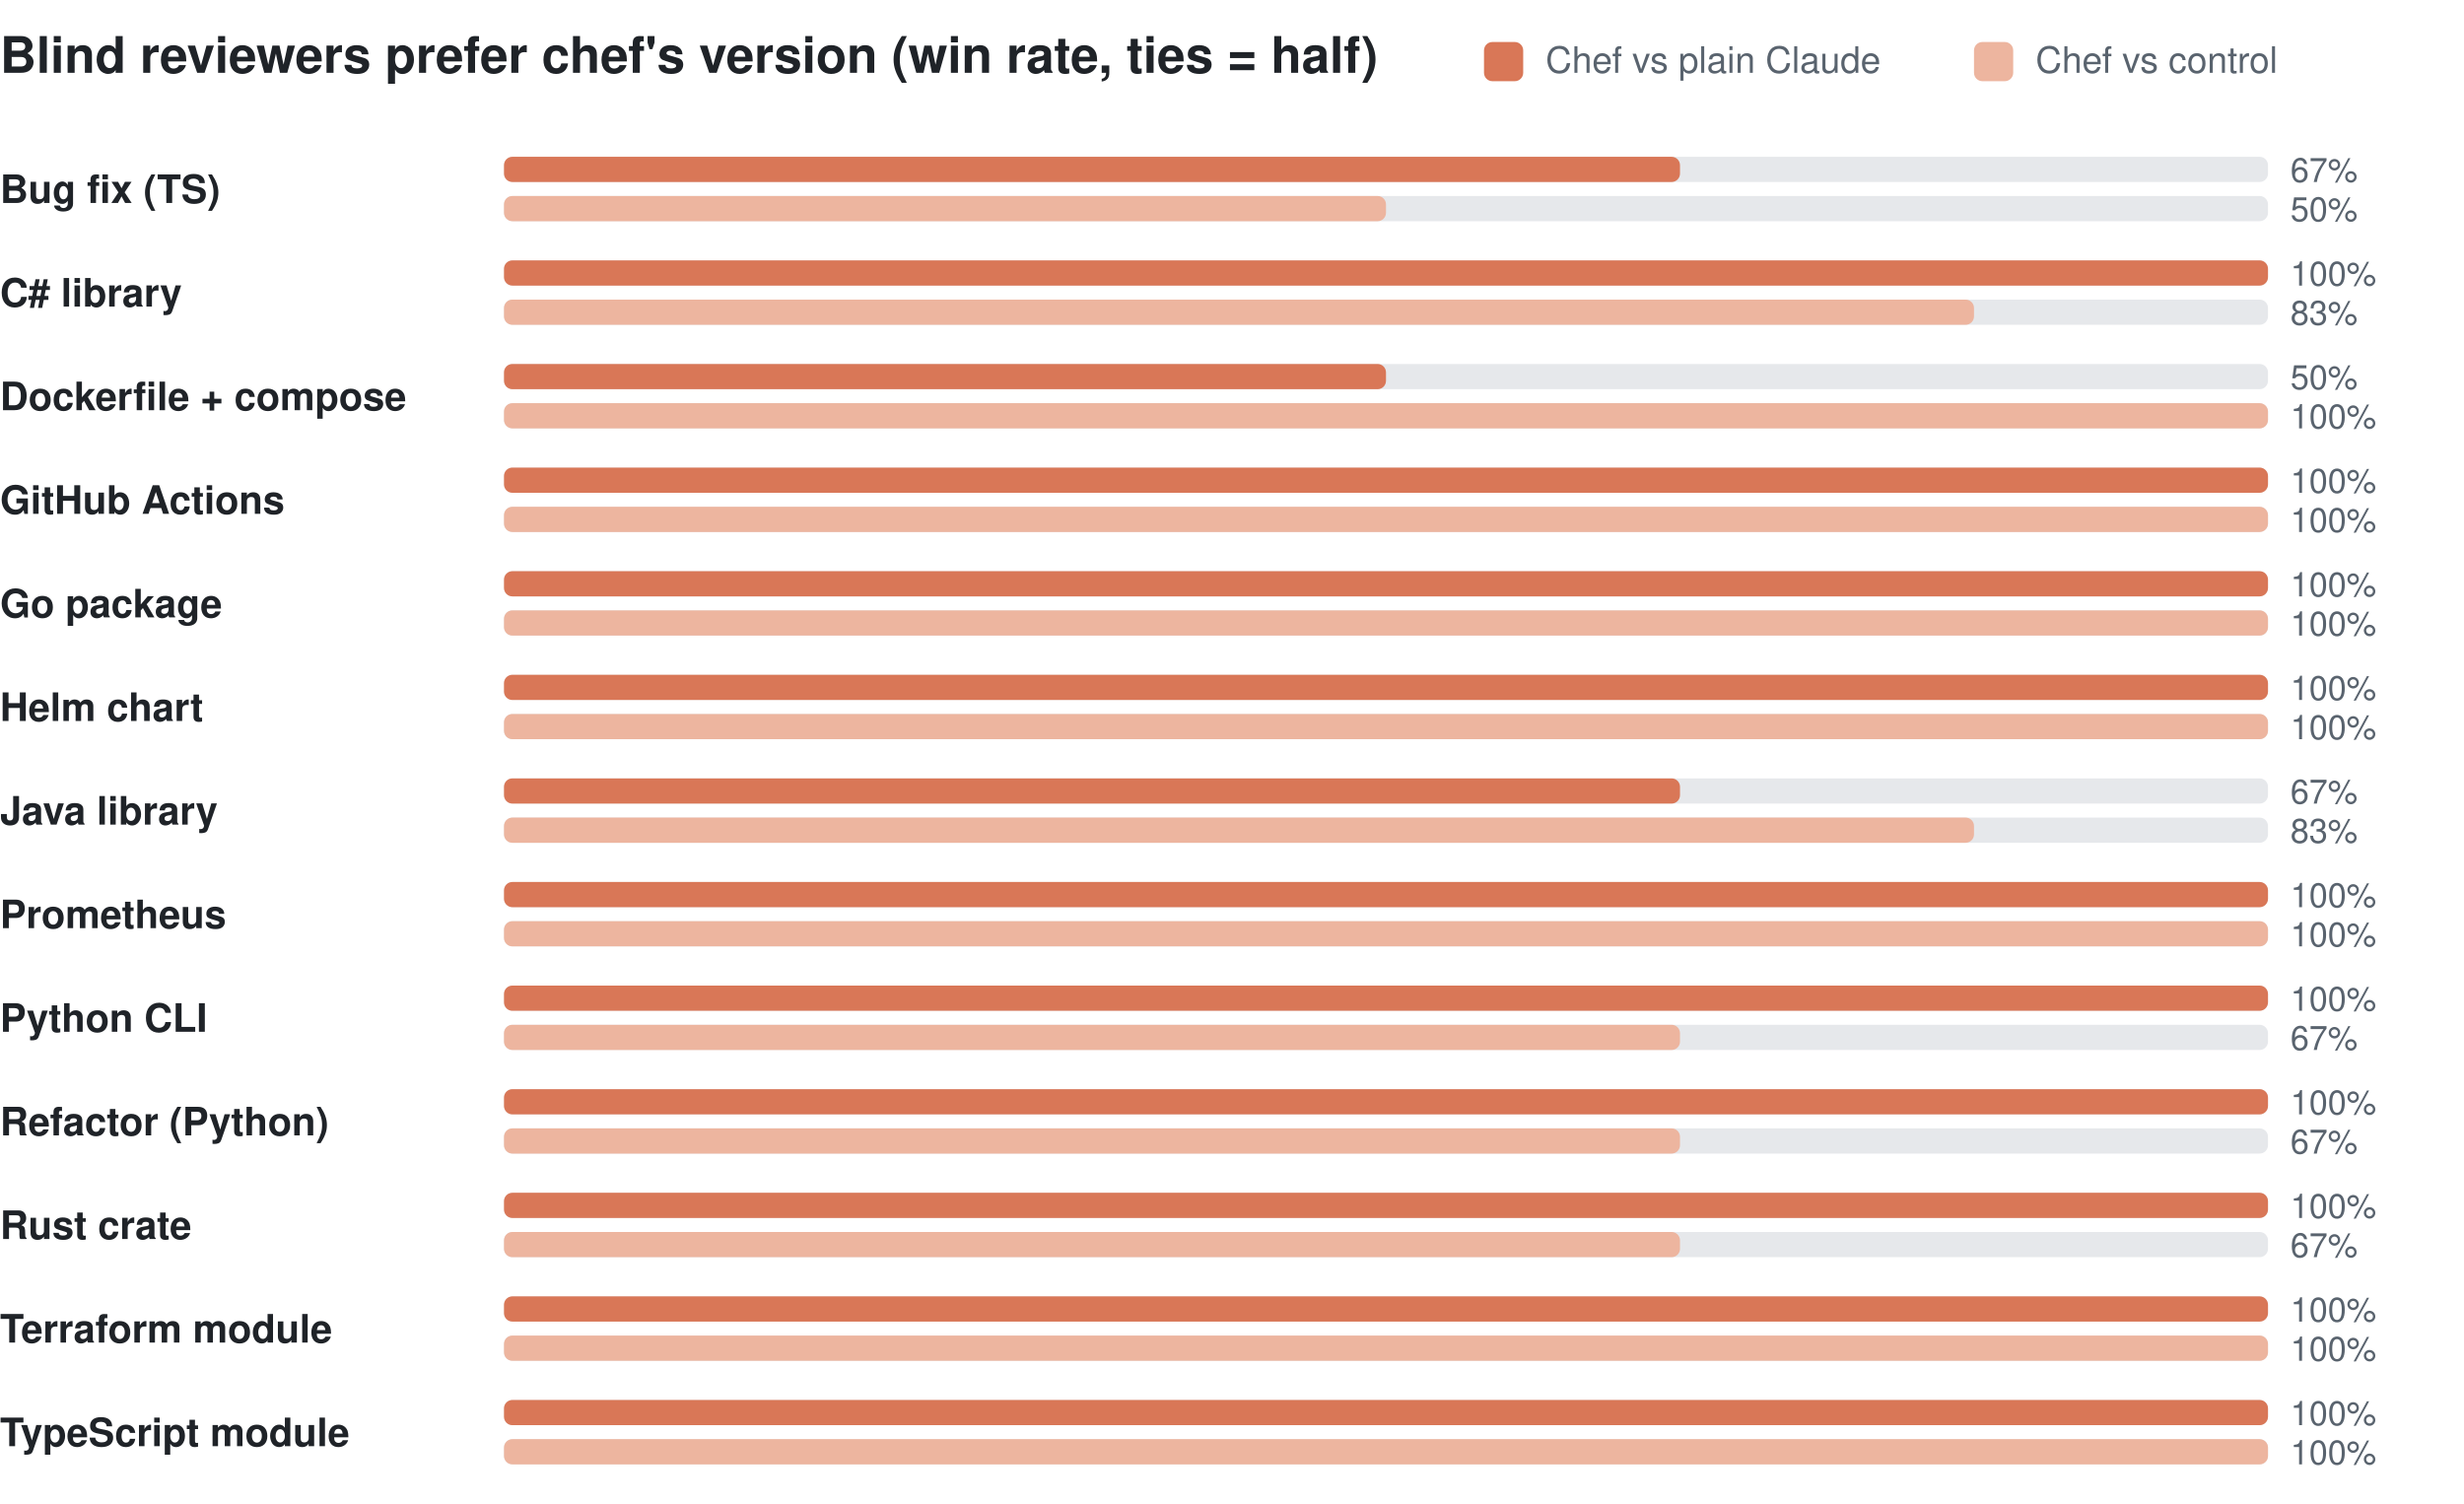
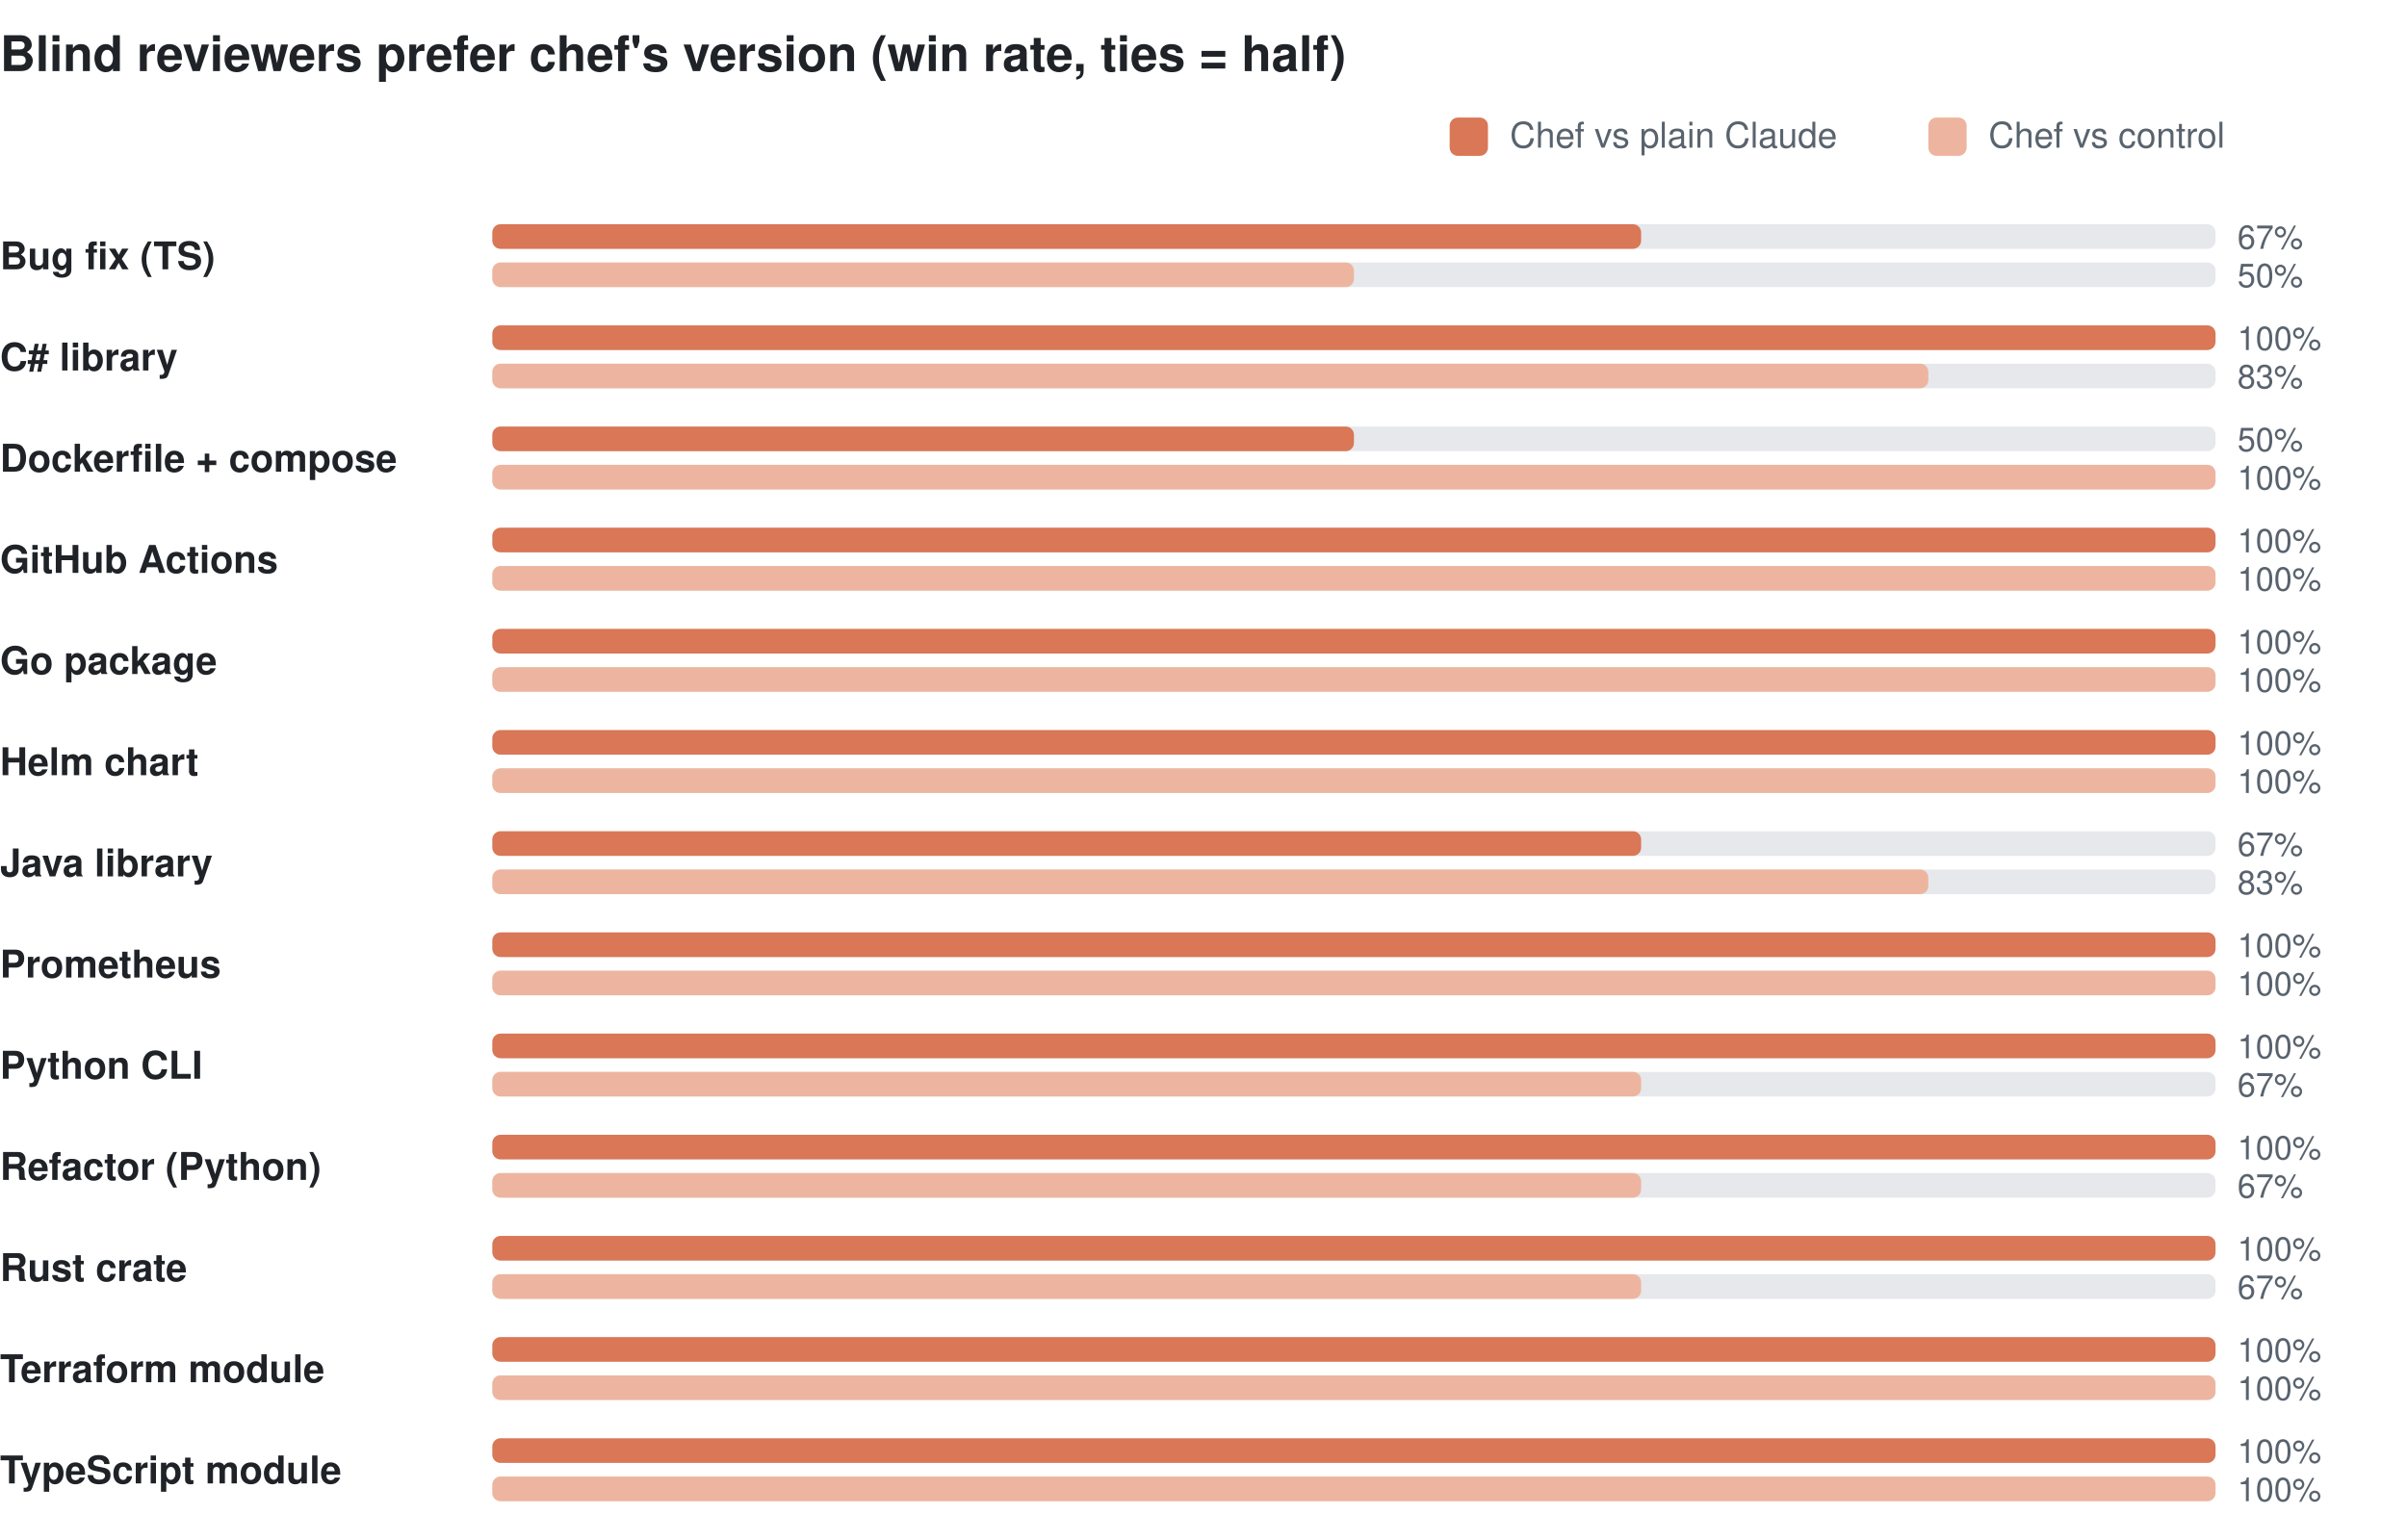
- <svg xmlns="http://www.w3.org/2000/svg" width="880" height="537" viewBox="0 0 880 537" role="img" aria-label="Blind pairwise win rate of chef per task, ties count half: bugfix: Chef vs plain Claude 67%, Chef vs control 50%; csharp: Chef vs plain Claude 100%, Chef vs control 83%; docker: Chef vs plain Claude 50%, Chef vs control 100%; github-actions: Chef vs plain Claude 100%, Chef vs control 100%; go: Chef vs plain Claude 100%, Chef vs control 100%; helm: Chef vs plain Claude 100%, Chef vs control 100%; java: Chef vs plain Claude 67%, Chef vs control 83%; prometheus: Chef vs plain Claude 100%, Chef vs control 100%; python: Chef vs plain Claude 100%, Chef vs control 67%; refactor: Chef vs plain Claude 100%, Chef vs control 67%; rust: Chef vs plain Claude 100%, Chef vs control 67%; terraform: Chef vs plain Claude 100%, Chef vs control 100%; typescript: Chef vs plain Claude 100%, Chef vs control 100%">
+ <svg xmlns="http://www.w3.org/2000/svg" width="880" height="563" viewBox="0 0 880 563" role="img" aria-label="Blind pairwise win rate of chef per task, ties count half: bugfix: Chef vs plain Claude 67%, Chef vs control 50%; csharp: Chef vs plain Claude 100%, Chef vs control 83%; docker: Chef vs plain Claude 50%, Chef vs control 100%; github-actions: Chef vs plain Claude 100%, Chef vs control 100%; go: Chef vs plain Claude 100%, Chef vs control 100%; helm: Chef vs plain Claude 100%, Chef vs control 100%; java: Chef vs plain Claude 67%, Chef vs control 83%; prometheus: Chef vs plain Claude 100%, Chef vs control 100%; python: Chef vs plain Claude 100%, Chef vs control 67%; refactor: Chef vs plain Claude 100%, Chef vs control 67%; rust: Chef vs plain Claude 100%, Chef vs control 67%; terraform: Chef vs plain Claude 100%, Chef vs control 100%; typescript: Chef vs plain Claude 100%, Chef vs control 100%">
  <text x="0.0" y="26.0" fill="#1F2328" font-family="-apple-system, BlinkMacSystemFont, 'Segoe UI', Helvetica, Arial, sans-serif" font-size="18" font-weight="600" text-anchor="start">Blind reviewers prefer chef's version (win rate, ties = half)</text>
-   <rect x="530.0" y="15.0" width="14.0" height="14.0" rx="3" fill="#D97757" />
-   <text x="552.0" y="26.0" fill="#59636E" font-family="-apple-system, BlinkMacSystemFont, 'Segoe UI', Helvetica, Arial, sans-serif" font-size="13" font-weight="400" text-anchor="start">Chef vs plain Claude</text>
-   <rect x="705.0" y="15.0" width="14.0" height="14.0" rx="3" fill="#EDB59F" />
-   <text x="727.0" y="26.0" fill="#59636E" font-family="-apple-system, BlinkMacSystemFont, 'Segoe UI', Helvetica, Arial, sans-serif" font-size="13" font-weight="400" text-anchor="start">Chef vs control</text>
-   <text x="0.0" y="72.5" fill="#1F2328" font-family="-apple-system, BlinkMacSystemFont, 'Segoe UI', Helvetica, Arial, sans-serif" font-size="14" font-weight="600" text-anchor="start">Bug fix (TS)</text>
-   <rect x="180.0" y="56.0" width="630.0" height="9.0" rx="3" fill="#E6E8EB" />
-   <rect x="180.0" y="56.0" width="420.0" height="9.0" rx="3" fill="#D97757" />
-   <text x="818.0" y="65.0" fill="#59636E" font-family="-apple-system, BlinkMacSystemFont, 'Segoe UI', Helvetica, Arial, sans-serif" font-size="12" font-weight="400" text-anchor="start">67%</text>
-   <rect x="180.0" y="70.0" width="630.0" height="9.0" rx="3" fill="#E6E8EB" />
-   <rect x="180.0" y="70.0" width="315.0" height="9.0" rx="3" fill="#EDB59F" />
-   <text x="818.0" y="79.0" fill="#59636E" font-family="-apple-system, BlinkMacSystemFont, 'Segoe UI', Helvetica, Arial, sans-serif" font-size="12" font-weight="400" text-anchor="start">50%</text>
-   <text x="0.0" y="109.5" fill="#1F2328" font-family="-apple-system, BlinkMacSystemFont, 'Segoe UI', Helvetica, Arial, sans-serif" font-size="14" font-weight="600" text-anchor="start">C# library</text>
-   <rect x="180.0" y="93.0" width="630.0" height="9.0" rx="3" fill="#E6E8EB" />
-   <rect x="180.0" y="93.0" width="630.0" height="9.0" rx="3" fill="#D97757" />
-   <text x="818.0" y="102.0" fill="#59636E" font-family="-apple-system, BlinkMacSystemFont, 'Segoe UI', Helvetica, Arial, sans-serif" font-size="12" font-weight="400" text-anchor="start">100%</text>
-   <rect x="180.0" y="107.0" width="630.0" height="9.0" rx="3" fill="#E6E8EB" />
-   <rect x="180.0" y="107.0" width="525.0" height="9.0" rx="3" fill="#EDB59F" />
-   <text x="818.0" y="116.0" fill="#59636E" font-family="-apple-system, BlinkMacSystemFont, 'Segoe UI', Helvetica, Arial, sans-serif" font-size="12" font-weight="400" text-anchor="start">83%</text>
-   <text x="0.0" y="146.5" fill="#1F2328" font-family="-apple-system, BlinkMacSystemFont, 'Segoe UI', Helvetica, Arial, sans-serif" font-size="14" font-weight="600" text-anchor="start">Dockerfile + compose</text>
-   <rect x="180.0" y="130.0" width="630.0" height="9.0" rx="3" fill="#E6E8EB" />
-   <rect x="180.0" y="130.0" width="315.0" height="9.0" rx="3" fill="#D97757" />
-   <text x="818.0" y="139.0" fill="#59636E" font-family="-apple-system, BlinkMacSystemFont, 'Segoe UI', Helvetica, Arial, sans-serif" font-size="12" font-weight="400" text-anchor="start">50%</text>
-   <rect x="180.0" y="144.0" width="630.0" height="9.0" rx="3" fill="#E6E8EB" />
-   <rect x="180.0" y="144.0" width="630.0" height="9.0" rx="3" fill="#EDB59F" />
-   <text x="818.0" y="153.0" fill="#59636E" font-family="-apple-system, BlinkMacSystemFont, 'Segoe UI', Helvetica, Arial, sans-serif" font-size="12" font-weight="400" text-anchor="start">100%</text>
-   <text x="0.0" y="183.5" fill="#1F2328" font-family="-apple-system, BlinkMacSystemFont, 'Segoe UI', Helvetica, Arial, sans-serif" font-size="14" font-weight="600" text-anchor="start">GitHub Actions</text>
-   <rect x="180.0" y="167.0" width="630.0" height="9.0" rx="3" fill="#E6E8EB" />
-   <rect x="180.0" y="167.0" width="630.0" height="9.0" rx="3" fill="#D97757" />
-   <text x="818.0" y="176.0" fill="#59636E" font-family="-apple-system, BlinkMacSystemFont, 'Segoe UI', Helvetica, Arial, sans-serif" font-size="12" font-weight="400" text-anchor="start">100%</text>
-   <rect x="180.0" y="181.0" width="630.0" height="9.0" rx="3" fill="#E6E8EB" />
-   <rect x="180.0" y="181.0" width="630.0" height="9.0" rx="3" fill="#EDB59F" />
-   <text x="818.0" y="190.0" fill="#59636E" font-family="-apple-system, BlinkMacSystemFont, 'Segoe UI', Helvetica, Arial, sans-serif" font-size="12" font-weight="400" text-anchor="start">100%</text>
-   <text x="0.0" y="220.5" fill="#1F2328" font-family="-apple-system, BlinkMacSystemFont, 'Segoe UI', Helvetica, Arial, sans-serif" font-size="14" font-weight="600" text-anchor="start">Go package</text>
-   <rect x="180.0" y="204.0" width="630.0" height="9.0" rx="3" fill="#E6E8EB" />
-   <rect x="180.0" y="204.0" width="630.0" height="9.0" rx="3" fill="#D97757" />
-   <text x="818.0" y="213.0" fill="#59636E" font-family="-apple-system, BlinkMacSystemFont, 'Segoe UI', Helvetica, Arial, sans-serif" font-size="12" font-weight="400" text-anchor="start">100%</text>
-   <rect x="180.0" y="218.0" width="630.0" height="9.0" rx="3" fill="#E6E8EB" />
-   <rect x="180.0" y="218.0" width="630.0" height="9.0" rx="3" fill="#EDB59F" />
-   <text x="818.0" y="227.0" fill="#59636E" font-family="-apple-system, BlinkMacSystemFont, 'Segoe UI', Helvetica, Arial, sans-serif" font-size="12" font-weight="400" text-anchor="start">100%</text>
-   <text x="0.0" y="257.5" fill="#1F2328" font-family="-apple-system, BlinkMacSystemFont, 'Segoe UI', Helvetica, Arial, sans-serif" font-size="14" font-weight="600" text-anchor="start">Helm chart</text>
-   <rect x="180.0" y="241.0" width="630.0" height="9.0" rx="3" fill="#E6E8EB" />
-   <rect x="180.0" y="241.0" width="630.0" height="9.0" rx="3" fill="#D97757" />
-   <text x="818.0" y="250.0" fill="#59636E" font-family="-apple-system, BlinkMacSystemFont, 'Segoe UI', Helvetica, Arial, sans-serif" font-size="12" font-weight="400" text-anchor="start">100%</text>
-   <rect x="180.0" y="255.0" width="630.0" height="9.0" rx="3" fill="#E6E8EB" />
-   <rect x="180.0" y="255.0" width="630.0" height="9.0" rx="3" fill="#EDB59F" />
-   <text x="818.0" y="264.0" fill="#59636E" font-family="-apple-system, BlinkMacSystemFont, 'Segoe UI', Helvetica, Arial, sans-serif" font-size="12" font-weight="400" text-anchor="start">100%</text>
-   <text x="0.0" y="294.5" fill="#1F2328" font-family="-apple-system, BlinkMacSystemFont, 'Segoe UI', Helvetica, Arial, sans-serif" font-size="14" font-weight="600" text-anchor="start">Java library</text>
-   <rect x="180.0" y="278.0" width="630.0" height="9.0" rx="3" fill="#E6E8EB" />
-   <rect x="180.0" y="278.0" width="420.0" height="9.0" rx="3" fill="#D97757" />
-   <text x="818.0" y="287.0" fill="#59636E" font-family="-apple-system, BlinkMacSystemFont, 'Segoe UI', Helvetica, Arial, sans-serif" font-size="12" font-weight="400" text-anchor="start">67%</text>
-   <rect x="180.0" y="292.0" width="630.0" height="9.0" rx="3" fill="#E6E8EB" />
-   <rect x="180.0" y="292.0" width="525.0" height="9.0" rx="3" fill="#EDB59F" />
-   <text x="818.0" y="301.0" fill="#59636E" font-family="-apple-system, BlinkMacSystemFont, 'Segoe UI', Helvetica, Arial, sans-serif" font-size="12" font-weight="400" text-anchor="start">83%</text>
-   <text x="0.0" y="331.5" fill="#1F2328" font-family="-apple-system, BlinkMacSystemFont, 'Segoe UI', Helvetica, Arial, sans-serif" font-size="14" font-weight="600" text-anchor="start">Prometheus</text>
-   <rect x="180.0" y="315.0" width="630.0" height="9.0" rx="3" fill="#E6E8EB" />
-   <rect x="180.0" y="315.0" width="630.0" height="9.0" rx="3" fill="#D97757" />
-   <text x="818.0" y="324.0" fill="#59636E" font-family="-apple-system, BlinkMacSystemFont, 'Segoe UI', Helvetica, Arial, sans-serif" font-size="12" font-weight="400" text-anchor="start">100%</text>
-   <rect x="180.0" y="329.0" width="630.0" height="9.0" rx="3" fill="#E6E8EB" />
-   <rect x="180.0" y="329.0" width="630.0" height="9.0" rx="3" fill="#EDB59F" />
-   <text x="818.0" y="338.0" fill="#59636E" font-family="-apple-system, BlinkMacSystemFont, 'Segoe UI', Helvetica, Arial, sans-serif" font-size="12" font-weight="400" text-anchor="start">100%</text>
-   <text x="0.0" y="368.5" fill="#1F2328" font-family="-apple-system, BlinkMacSystemFont, 'Segoe UI', Helvetica, Arial, sans-serif" font-size="14" font-weight="600" text-anchor="start">Python CLI</text>
-   <rect x="180.0" y="352.0" width="630.0" height="9.0" rx="3" fill="#E6E8EB" />
-   <rect x="180.0" y="352.0" width="630.0" height="9.0" rx="3" fill="#D97757" />
-   <text x="818.0" y="361.0" fill="#59636E" font-family="-apple-system, BlinkMacSystemFont, 'Segoe UI', Helvetica, Arial, sans-serif" font-size="12" font-weight="400" text-anchor="start">100%</text>
-   <rect x="180.0" y="366.0" width="630.0" height="9.0" rx="3" fill="#E6E8EB" />
-   <rect x="180.0" y="366.0" width="420.0" height="9.0" rx="3" fill="#EDB59F" />
-   <text x="818.0" y="375.0" fill="#59636E" font-family="-apple-system, BlinkMacSystemFont, 'Segoe UI', Helvetica, Arial, sans-serif" font-size="12" font-weight="400" text-anchor="start">67%</text>
-   <text x="0.0" y="405.5" fill="#1F2328" font-family="-apple-system, BlinkMacSystemFont, 'Segoe UI', Helvetica, Arial, sans-serif" font-size="14" font-weight="600" text-anchor="start">Refactor (Python)</text>
-   <rect x="180.0" y="389.0" width="630.0" height="9.0" rx="3" fill="#E6E8EB" />
-   <rect x="180.0" y="389.0" width="630.0" height="9.0" rx="3" fill="#D97757" />
-   <text x="818.0" y="398.0" fill="#59636E" font-family="-apple-system, BlinkMacSystemFont, 'Segoe UI', Helvetica, Arial, sans-serif" font-size="12" font-weight="400" text-anchor="start">100%</text>
-   <rect x="180.0" y="403.0" width="630.0" height="9.0" rx="3" fill="#E6E8EB" />
-   <rect x="180.0" y="403.0" width="420.0" height="9.0" rx="3" fill="#EDB59F" />
-   <text x="818.0" y="412.0" fill="#59636E" font-family="-apple-system, BlinkMacSystemFont, 'Segoe UI', Helvetica, Arial, sans-serif" font-size="12" font-weight="400" text-anchor="start">67%</text>
-   <text x="0.0" y="442.5" fill="#1F2328" font-family="-apple-system, BlinkMacSystemFont, 'Segoe UI', Helvetica, Arial, sans-serif" font-size="14" font-weight="600" text-anchor="start">Rust crate</text>
-   <rect x="180.0" y="426.0" width="630.0" height="9.0" rx="3" fill="#E6E8EB" />
-   <rect x="180.0" y="426.0" width="630.0" height="9.0" rx="3" fill="#D97757" />
-   <text x="818.0" y="435.0" fill="#59636E" font-family="-apple-system, BlinkMacSystemFont, 'Segoe UI', Helvetica, Arial, sans-serif" font-size="12" font-weight="400" text-anchor="start">100%</text>
-   <rect x="180.0" y="440.0" width="630.0" height="9.0" rx="3" fill="#E6E8EB" />
-   <rect x="180.0" y="440.0" width="420.0" height="9.0" rx="3" fill="#EDB59F" />
-   <text x="818.0" y="449.0" fill="#59636E" font-family="-apple-system, BlinkMacSystemFont, 'Segoe UI', Helvetica, Arial, sans-serif" font-size="12" font-weight="400" text-anchor="start">67%</text>
-   <text x="0.0" y="479.5" fill="#1F2328" font-family="-apple-system, BlinkMacSystemFont, 'Segoe UI', Helvetica, Arial, sans-serif" font-size="14" font-weight="600" text-anchor="start">Terraform module</text>
-   <rect x="180.0" y="463.0" width="630.0" height="9.0" rx="3" fill="#E6E8EB" />
-   <rect x="180.0" y="463.0" width="630.0" height="9.0" rx="3" fill="#D97757" />
-   <text x="818.0" y="472.0" fill="#59636E" font-family="-apple-system, BlinkMacSystemFont, 'Segoe UI', Helvetica, Arial, sans-serif" font-size="12" font-weight="400" text-anchor="start">100%</text>
-   <rect x="180.0" y="477.0" width="630.0" height="9.0" rx="3" fill="#E6E8EB" />
-   <rect x="180.0" y="477.0" width="630.0" height="9.0" rx="3" fill="#EDB59F" />
-   <text x="818.0" y="486.0" fill="#59636E" font-family="-apple-system, BlinkMacSystemFont, 'Segoe UI', Helvetica, Arial, sans-serif" font-size="12" font-weight="400" text-anchor="start">100%</text>
-   <text x="0.0" y="516.5" fill="#1F2328" font-family="-apple-system, BlinkMacSystemFont, 'Segoe UI', Helvetica, Arial, sans-serif" font-size="14" font-weight="600" text-anchor="start">TypeScript module</text>
-   <rect x="180.0" y="500.0" width="630.0" height="9.0" rx="3" fill="#E6E8EB" />
-   <rect x="180.0" y="500.0" width="630.0" height="9.0" rx="3" fill="#D97757" />
-   <text x="818.0" y="509.0" fill="#59636E" font-family="-apple-system, BlinkMacSystemFont, 'Segoe UI', Helvetica, Arial, sans-serif" font-size="12" font-weight="400" text-anchor="start">100%</text>
-   <rect x="180.0" y="514.0" width="630.0" height="9.0" rx="3" fill="#E6E8EB" />
-   <rect x="180.0" y="514.0" width="630.0" height="9.0" rx="3" fill="#EDB59F" />
-   <text x="818.0" y="523.0" fill="#59636E" font-family="-apple-system, BlinkMacSystemFont, 'Segoe UI', Helvetica, Arial, sans-serif" font-size="12" font-weight="400" text-anchor="start">100%</text>
+   <rect x="530.0" y="43.0" width="14.0" height="14.0" rx="3" fill="#D97757" />
+   <text x="552.0" y="54.0" fill="#59636E" font-family="-apple-system, BlinkMacSystemFont, 'Segoe UI', Helvetica, Arial, sans-serif" font-size="13" font-weight="400" text-anchor="start">Chef vs plain Claude</text>
+   <rect x="705.0" y="43.0" width="14.0" height="14.0" rx="3" fill="#EDB59F" />
+   <text x="727.0" y="54.0" fill="#59636E" font-family="-apple-system, BlinkMacSystemFont, 'Segoe UI', Helvetica, Arial, sans-serif" font-size="13" font-weight="400" text-anchor="start">Chef vs control</text>
+   <text x="0.0" y="98.5" fill="#1F2328" font-family="-apple-system, BlinkMacSystemFont, 'Segoe UI', Helvetica, Arial, sans-serif" font-size="14" font-weight="600" text-anchor="start">Bug fix (TS)</text>
+   <rect x="180.0" y="82.0" width="630.0" height="9.0" rx="3" fill="#E6E8EB" />
+   <rect x="180.0" y="82.0" width="420.0" height="9.0" rx="3" fill="#D97757" />
+   <text x="818.0" y="91.0" fill="#59636E" font-family="-apple-system, BlinkMacSystemFont, 'Segoe UI', Helvetica, Arial, sans-serif" font-size="12" font-weight="400" text-anchor="start">67%</text>
+   <rect x="180.0" y="96.0" width="630.0" height="9.0" rx="3" fill="#E6E8EB" />
+   <rect x="180.0" y="96.0" width="315.0" height="9.0" rx="3" fill="#EDB59F" />
+   <text x="818.0" y="105.0" fill="#59636E" font-family="-apple-system, BlinkMacSystemFont, 'Segoe UI', Helvetica, Arial, sans-serif" font-size="12" font-weight="400" text-anchor="start">50%</text>
+   <text x="0.0" y="135.5" fill="#1F2328" font-family="-apple-system, BlinkMacSystemFont, 'Segoe UI', Helvetica, Arial, sans-serif" font-size="14" font-weight="600" text-anchor="start">C# library</text>
+   <rect x="180.0" y="119.0" width="630.0" height="9.0" rx="3" fill="#E6E8EB" />
+   <rect x="180.0" y="119.0" width="630.0" height="9.0" rx="3" fill="#D97757" />
+   <text x="818.0" y="128.0" fill="#59636E" font-family="-apple-system, BlinkMacSystemFont, 'Segoe UI', Helvetica, Arial, sans-serif" font-size="12" font-weight="400" text-anchor="start">100%</text>
+   <rect x="180.0" y="133.0" width="630.0" height="9.0" rx="3" fill="#E6E8EB" />
+   <rect x="180.0" y="133.0" width="525.0" height="9.0" rx="3" fill="#EDB59F" />
+   <text x="818.0" y="142.0" fill="#59636E" font-family="-apple-system, BlinkMacSystemFont, 'Segoe UI', Helvetica, Arial, sans-serif" font-size="12" font-weight="400" text-anchor="start">83%</text>
+   <text x="0.0" y="172.5" fill="#1F2328" font-family="-apple-system, BlinkMacSystemFont, 'Segoe UI', Helvetica, Arial, sans-serif" font-size="14" font-weight="600" text-anchor="start">Dockerfile + compose</text>
+   <rect x="180.0" y="156.0" width="630.0" height="9.0" rx="3" fill="#E6E8EB" />
+   <rect x="180.0" y="156.0" width="315.0" height="9.0" rx="3" fill="#D97757" />
+   <text x="818.0" y="165.0" fill="#59636E" font-family="-apple-system, BlinkMacSystemFont, 'Segoe UI', Helvetica, Arial, sans-serif" font-size="12" font-weight="400" text-anchor="start">50%</text>
+   <rect x="180.0" y="170.0" width="630.0" height="9.0" rx="3" fill="#E6E8EB" />
+   <rect x="180.0" y="170.0" width="630.0" height="9.0" rx="3" fill="#EDB59F" />
+   <text x="818.0" y="179.0" fill="#59636E" font-family="-apple-system, BlinkMacSystemFont, 'Segoe UI', Helvetica, Arial, sans-serif" font-size="12" font-weight="400" text-anchor="start">100%</text>
+   <text x="0.0" y="209.5" fill="#1F2328" font-family="-apple-system, BlinkMacSystemFont, 'Segoe UI', Helvetica, Arial, sans-serif" font-size="14" font-weight="600" text-anchor="start">GitHub Actions</text>
+   <rect x="180.0" y="193.0" width="630.0" height="9.0" rx="3" fill="#E6E8EB" />
+   <rect x="180.0" y="193.0" width="630.0" height="9.0" rx="3" fill="#D97757" />
+   <text x="818.0" y="202.0" fill="#59636E" font-family="-apple-system, BlinkMacSystemFont, 'Segoe UI', Helvetica, Arial, sans-serif" font-size="12" font-weight="400" text-anchor="start">100%</text>
+   <rect x="180.0" y="207.0" width="630.0" height="9.0" rx="3" fill="#E6E8EB" />
+   <rect x="180.0" y="207.0" width="630.0" height="9.0" rx="3" fill="#EDB59F" />
+   <text x="818.0" y="216.0" fill="#59636E" font-family="-apple-system, BlinkMacSystemFont, 'Segoe UI', Helvetica, Arial, sans-serif" font-size="12" font-weight="400" text-anchor="start">100%</text>
+   <text x="0.0" y="246.5" fill="#1F2328" font-family="-apple-system, BlinkMacSystemFont, 'Segoe UI', Helvetica, Arial, sans-serif" font-size="14" font-weight="600" text-anchor="start">Go package</text>
+   <rect x="180.0" y="230.0" width="630.0" height="9.0" rx="3" fill="#E6E8EB" />
+   <rect x="180.0" y="230.0" width="630.0" height="9.0" rx="3" fill="#D97757" />
+   <text x="818.0" y="239.0" fill="#59636E" font-family="-apple-system, BlinkMacSystemFont, 'Segoe UI', Helvetica, Arial, sans-serif" font-size="12" font-weight="400" text-anchor="start">100%</text>
+   <rect x="180.0" y="244.0" width="630.0" height="9.0" rx="3" fill="#E6E8EB" />
+   <rect x="180.0" y="244.0" width="630.0" height="9.0" rx="3" fill="#EDB59F" />
+   <text x="818.0" y="253.0" fill="#59636E" font-family="-apple-system, BlinkMacSystemFont, 'Segoe UI', Helvetica, Arial, sans-serif" font-size="12" font-weight="400" text-anchor="start">100%</text>
+   <text x="0.0" y="283.5" fill="#1F2328" font-family="-apple-system, BlinkMacSystemFont, 'Segoe UI', Helvetica, Arial, sans-serif" font-size="14" font-weight="600" text-anchor="start">Helm chart</text>
+   <rect x="180.0" y="267.0" width="630.0" height="9.0" rx="3" fill="#E6E8EB" />
+   <rect x="180.0" y="267.0" width="630.0" height="9.0" rx="3" fill="#D97757" />
+   <text x="818.0" y="276.0" fill="#59636E" font-family="-apple-system, BlinkMacSystemFont, 'Segoe UI', Helvetica, Arial, sans-serif" font-size="12" font-weight="400" text-anchor="start">100%</text>
+   <rect x="180.0" y="281.0" width="630.0" height="9.0" rx="3" fill="#E6E8EB" />
+   <rect x="180.0" y="281.0" width="630.0" height="9.0" rx="3" fill="#EDB59F" />
+   <text x="818.0" y="290.0" fill="#59636E" font-family="-apple-system, BlinkMacSystemFont, 'Segoe UI', Helvetica, Arial, sans-serif" font-size="12" font-weight="400" text-anchor="start">100%</text>
+   <text x="0.0" y="320.5" fill="#1F2328" font-family="-apple-system, BlinkMacSystemFont, 'Segoe UI', Helvetica, Arial, sans-serif" font-size="14" font-weight="600" text-anchor="start">Java library</text>
+   <rect x="180.0" y="304.0" width="630.0" height="9.0" rx="3" fill="#E6E8EB" />
+   <rect x="180.0" y="304.0" width="420.0" height="9.0" rx="3" fill="#D97757" />
+   <text x="818.0" y="313.0" fill="#59636E" font-family="-apple-system, BlinkMacSystemFont, 'Segoe UI', Helvetica, Arial, sans-serif" font-size="12" font-weight="400" text-anchor="start">67%</text>
+   <rect x="180.0" y="318.0" width="630.0" height="9.0" rx="3" fill="#E6E8EB" />
+   <rect x="180.0" y="318.0" width="525.0" height="9.0" rx="3" fill="#EDB59F" />
+   <text x="818.0" y="327.0" fill="#59636E" font-family="-apple-system, BlinkMacSystemFont, 'Segoe UI', Helvetica, Arial, sans-serif" font-size="12" font-weight="400" text-anchor="start">83%</text>
+   <text x="0.0" y="357.5" fill="#1F2328" font-family="-apple-system, BlinkMacSystemFont, 'Segoe UI', Helvetica, Arial, sans-serif" font-size="14" font-weight="600" text-anchor="start">Prometheus</text>
+   <rect x="180.0" y="341.0" width="630.0" height="9.0" rx="3" fill="#E6E8EB" />
+   <rect x="180.0" y="341.0" width="630.0" height="9.0" rx="3" fill="#D97757" />
+   <text x="818.0" y="350.0" fill="#59636E" font-family="-apple-system, BlinkMacSystemFont, 'Segoe UI', Helvetica, Arial, sans-serif" font-size="12" font-weight="400" text-anchor="start">100%</text>
+   <rect x="180.0" y="355.0" width="630.0" height="9.0" rx="3" fill="#E6E8EB" />
+   <rect x="180.0" y="355.0" width="630.0" height="9.0" rx="3" fill="#EDB59F" />
+   <text x="818.0" y="364.0" fill="#59636E" font-family="-apple-system, BlinkMacSystemFont, 'Segoe UI', Helvetica, Arial, sans-serif" font-size="12" font-weight="400" text-anchor="start">100%</text>
+   <text x="0.0" y="394.5" fill="#1F2328" font-family="-apple-system, BlinkMacSystemFont, 'Segoe UI', Helvetica, Arial, sans-serif" font-size="14" font-weight="600" text-anchor="start">Python CLI</text>
+   <rect x="180.0" y="378.0" width="630.0" height="9.0" rx="3" fill="#E6E8EB" />
+   <rect x="180.0" y="378.0" width="630.0" height="9.0" rx="3" fill="#D97757" />
+   <text x="818.0" y="387.0" fill="#59636E" font-family="-apple-system, BlinkMacSystemFont, 'Segoe UI', Helvetica, Arial, sans-serif" font-size="12" font-weight="400" text-anchor="start">100%</text>
+   <rect x="180.0" y="392.0" width="630.0" height="9.0" rx="3" fill="#E6E8EB" />
+   <rect x="180.0" y="392.0" width="420.0" height="9.0" rx="3" fill="#EDB59F" />
+   <text x="818.0" y="401.0" fill="#59636E" font-family="-apple-system, BlinkMacSystemFont, 'Segoe UI', Helvetica, Arial, sans-serif" font-size="12" font-weight="400" text-anchor="start">67%</text>
+   <text x="0.0" y="431.5" fill="#1F2328" font-family="-apple-system, BlinkMacSystemFont, 'Segoe UI', Helvetica, Arial, sans-serif" font-size="14" font-weight="600" text-anchor="start">Refactor (Python)</text>
+   <rect x="180.0" y="415.0" width="630.0" height="9.0" rx="3" fill="#E6E8EB" />
+   <rect x="180.0" y="415.0" width="630.0" height="9.0" rx="3" fill="#D97757" />
+   <text x="818.0" y="424.0" fill="#59636E" font-family="-apple-system, BlinkMacSystemFont, 'Segoe UI', Helvetica, Arial, sans-serif" font-size="12" font-weight="400" text-anchor="start">100%</text>
+   <rect x="180.0" y="429.0" width="630.0" height="9.0" rx="3" fill="#E6E8EB" />
+   <rect x="180.0" y="429.0" width="420.0" height="9.0" rx="3" fill="#EDB59F" />
+   <text x="818.0" y="438.0" fill="#59636E" font-family="-apple-system, BlinkMacSystemFont, 'Segoe UI', Helvetica, Arial, sans-serif" font-size="12" font-weight="400" text-anchor="start">67%</text>
+   <text x="0.0" y="468.5" fill="#1F2328" font-family="-apple-system, BlinkMacSystemFont, 'Segoe UI', Helvetica, Arial, sans-serif" font-size="14" font-weight="600" text-anchor="start">Rust crate</text>
+   <rect x="180.0" y="452.0" width="630.0" height="9.0" rx="3" fill="#E6E8EB" />
+   <rect x="180.0" y="452.0" width="630.0" height="9.0" rx="3" fill="#D97757" />
+   <text x="818.0" y="461.0" fill="#59636E" font-family="-apple-system, BlinkMacSystemFont, 'Segoe UI', Helvetica, Arial, sans-serif" font-size="12" font-weight="400" text-anchor="start">100%</text>
+   <rect x="180.0" y="466.0" width="630.0" height="9.0" rx="3" fill="#E6E8EB" />
+   <rect x="180.0" y="466.0" width="420.0" height="9.0" rx="3" fill="#EDB59F" />
+   <text x="818.0" y="475.0" fill="#59636E" font-family="-apple-system, BlinkMacSystemFont, 'Segoe UI', Helvetica, Arial, sans-serif" font-size="12" font-weight="400" text-anchor="start">67%</text>
+   <text x="0.0" y="505.5" fill="#1F2328" font-family="-apple-system, BlinkMacSystemFont, 'Segoe UI', Helvetica, Arial, sans-serif" font-size="14" font-weight="600" text-anchor="start">Terraform module</text>
+   <rect x="180.0" y="489.0" width="630.0" height="9.0" rx="3" fill="#E6E8EB" />
+   <rect x="180.0" y="489.0" width="630.0" height="9.0" rx="3" fill="#D97757" />
+   <text x="818.0" y="498.0" fill="#59636E" font-family="-apple-system, BlinkMacSystemFont, 'Segoe UI', Helvetica, Arial, sans-serif" font-size="12" font-weight="400" text-anchor="start">100%</text>
+   <rect x="180.0" y="503.0" width="630.0" height="9.0" rx="3" fill="#E6E8EB" />
+   <rect x="180.0" y="503.0" width="630.0" height="9.0" rx="3" fill="#EDB59F" />
+   <text x="818.0" y="512.0" fill="#59636E" font-family="-apple-system, BlinkMacSystemFont, 'Segoe UI', Helvetica, Arial, sans-serif" font-size="12" font-weight="400" text-anchor="start">100%</text>
+   <text x="0.0" y="542.5" fill="#1F2328" font-family="-apple-system, BlinkMacSystemFont, 'Segoe UI', Helvetica, Arial, sans-serif" font-size="14" font-weight="600" text-anchor="start">TypeScript module</text>
+   <rect x="180.0" y="526.0" width="630.0" height="9.0" rx="3" fill="#E6E8EB" />
+   <rect x="180.0" y="526.0" width="630.0" height="9.0" rx="3" fill="#D97757" />
+   <text x="818.0" y="535.0" fill="#59636E" font-family="-apple-system, BlinkMacSystemFont, 'Segoe UI', Helvetica, Arial, sans-serif" font-size="12" font-weight="400" text-anchor="start">100%</text>
+   <rect x="180.0" y="540.0" width="630.0" height="9.0" rx="3" fill="#E6E8EB" />
+   <rect x="180.0" y="540.0" width="630.0" height="9.0" rx="3" fill="#EDB59F" />
+   <text x="818.0" y="549.0" fill="#59636E" font-family="-apple-system, BlinkMacSystemFont, 'Segoe UI', Helvetica, Arial, sans-serif" font-size="12" font-weight="400" text-anchor="start">100%</text>
</svg>
